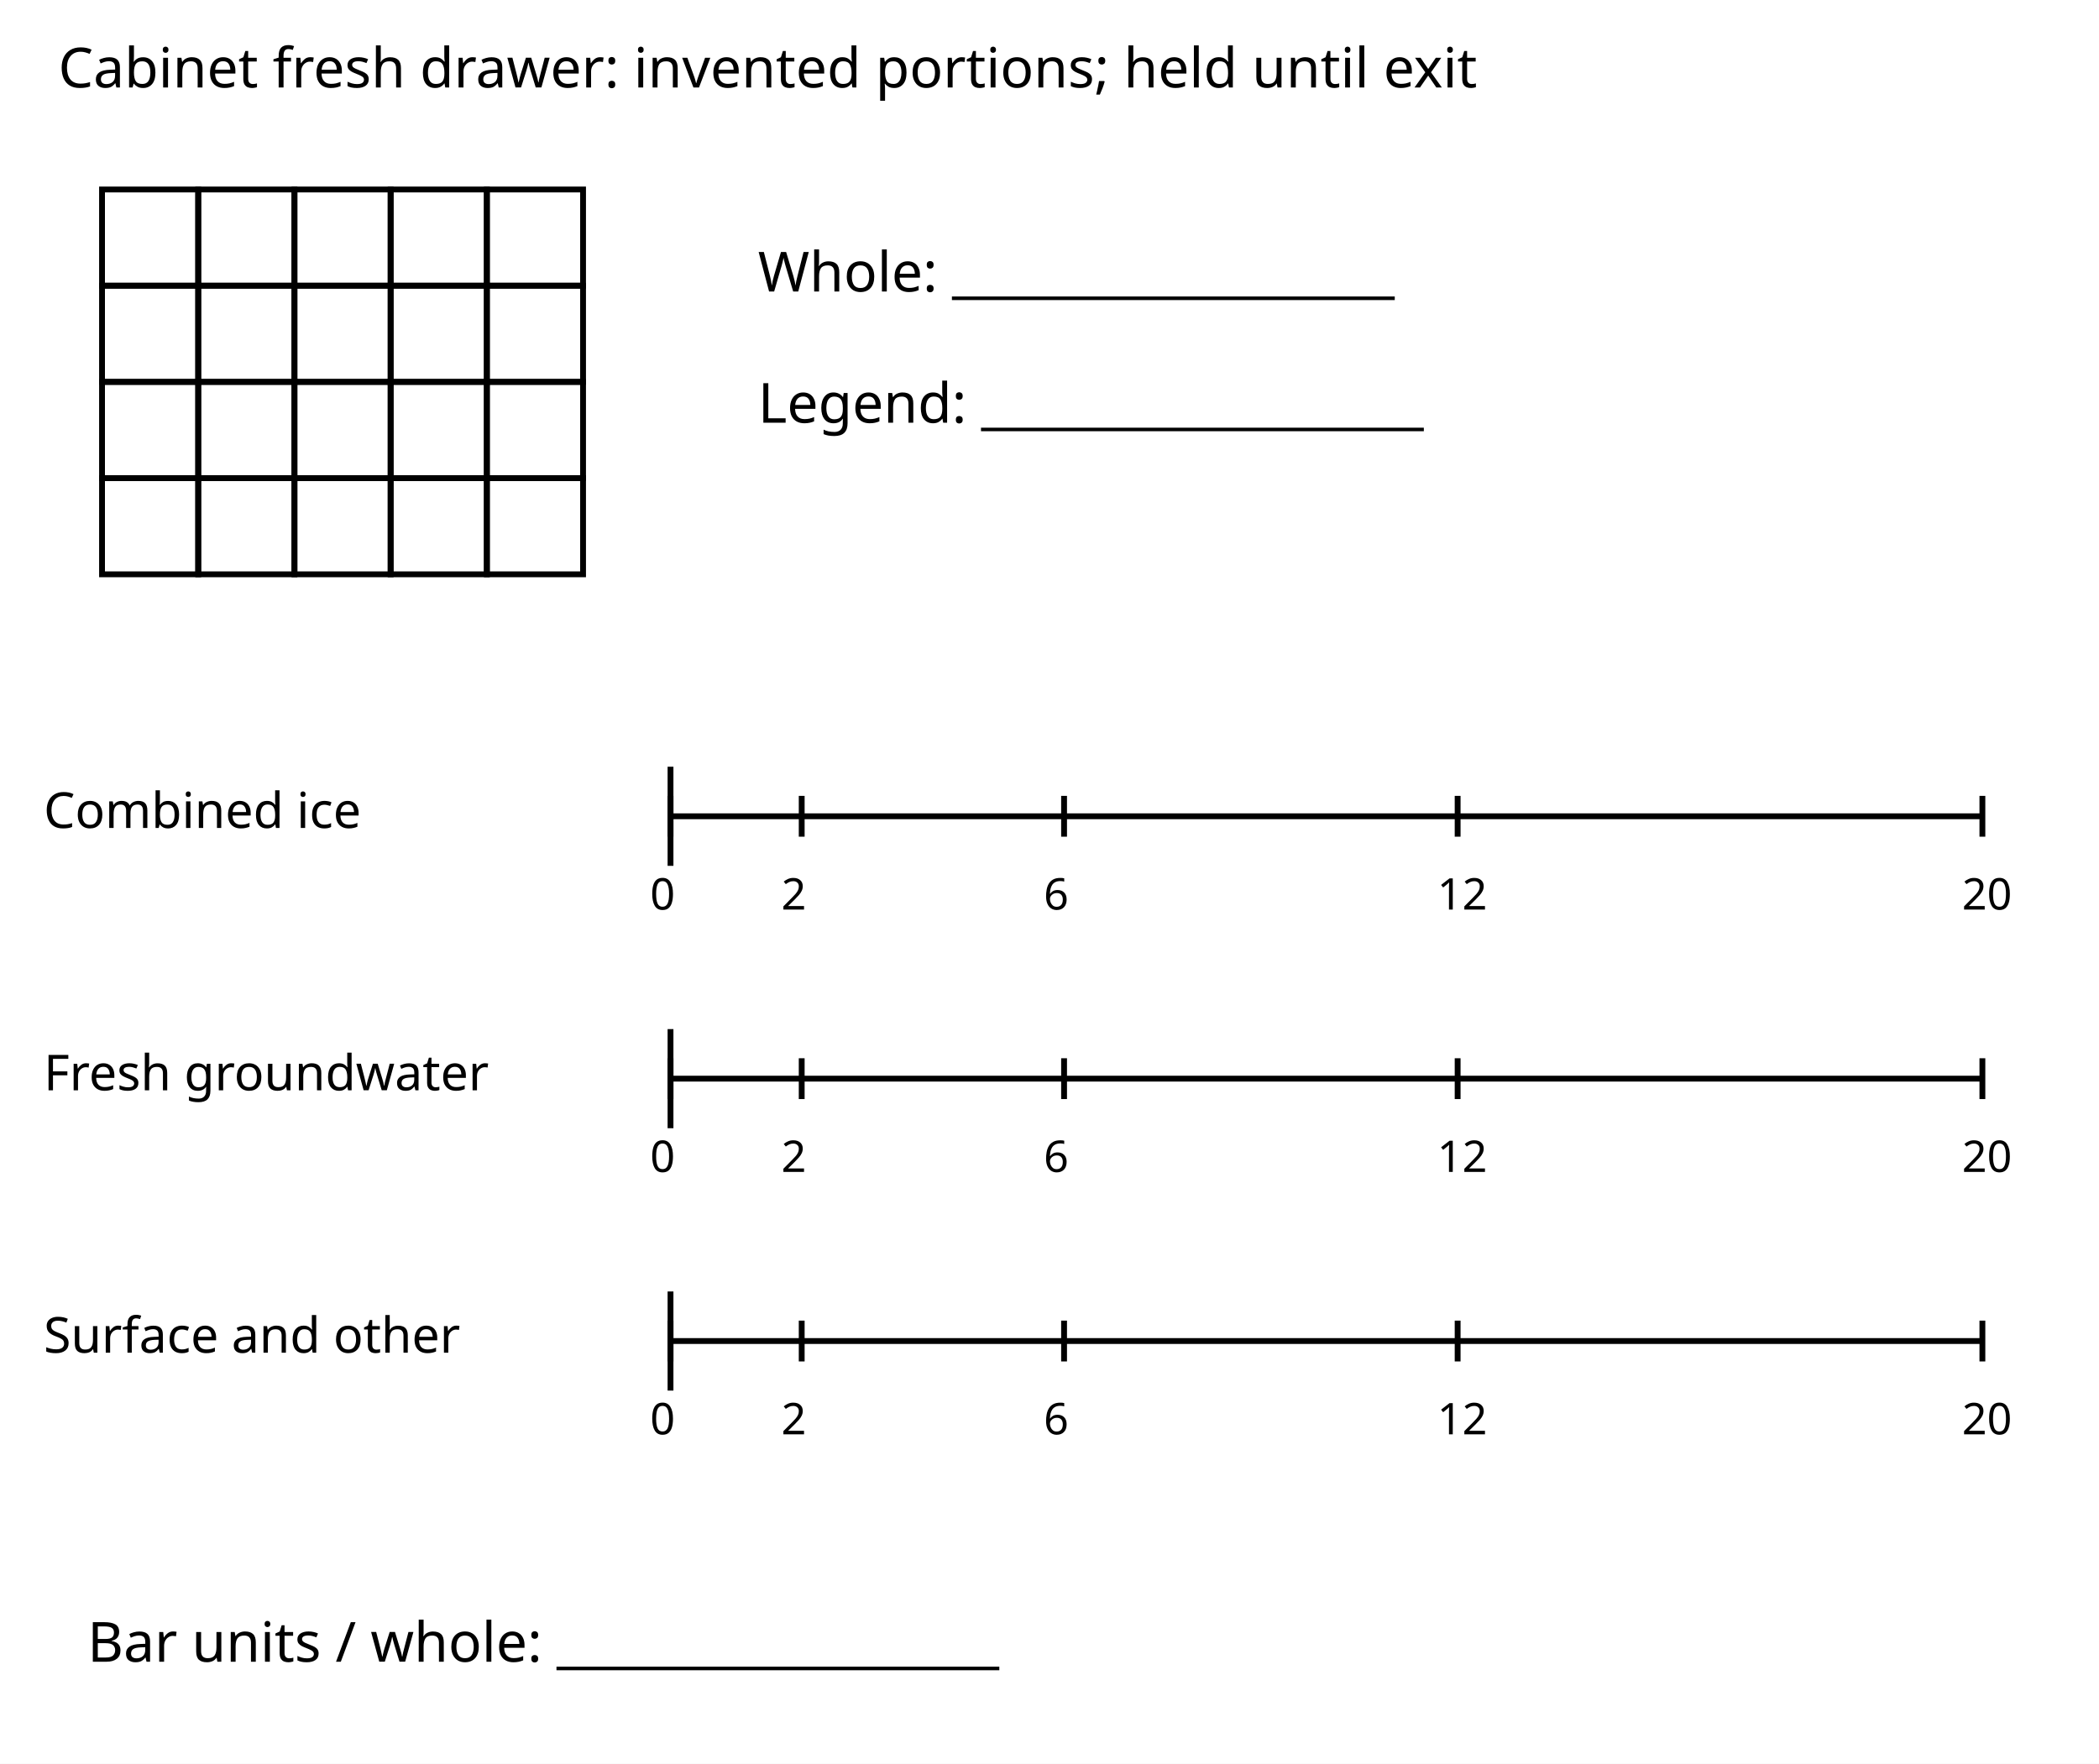
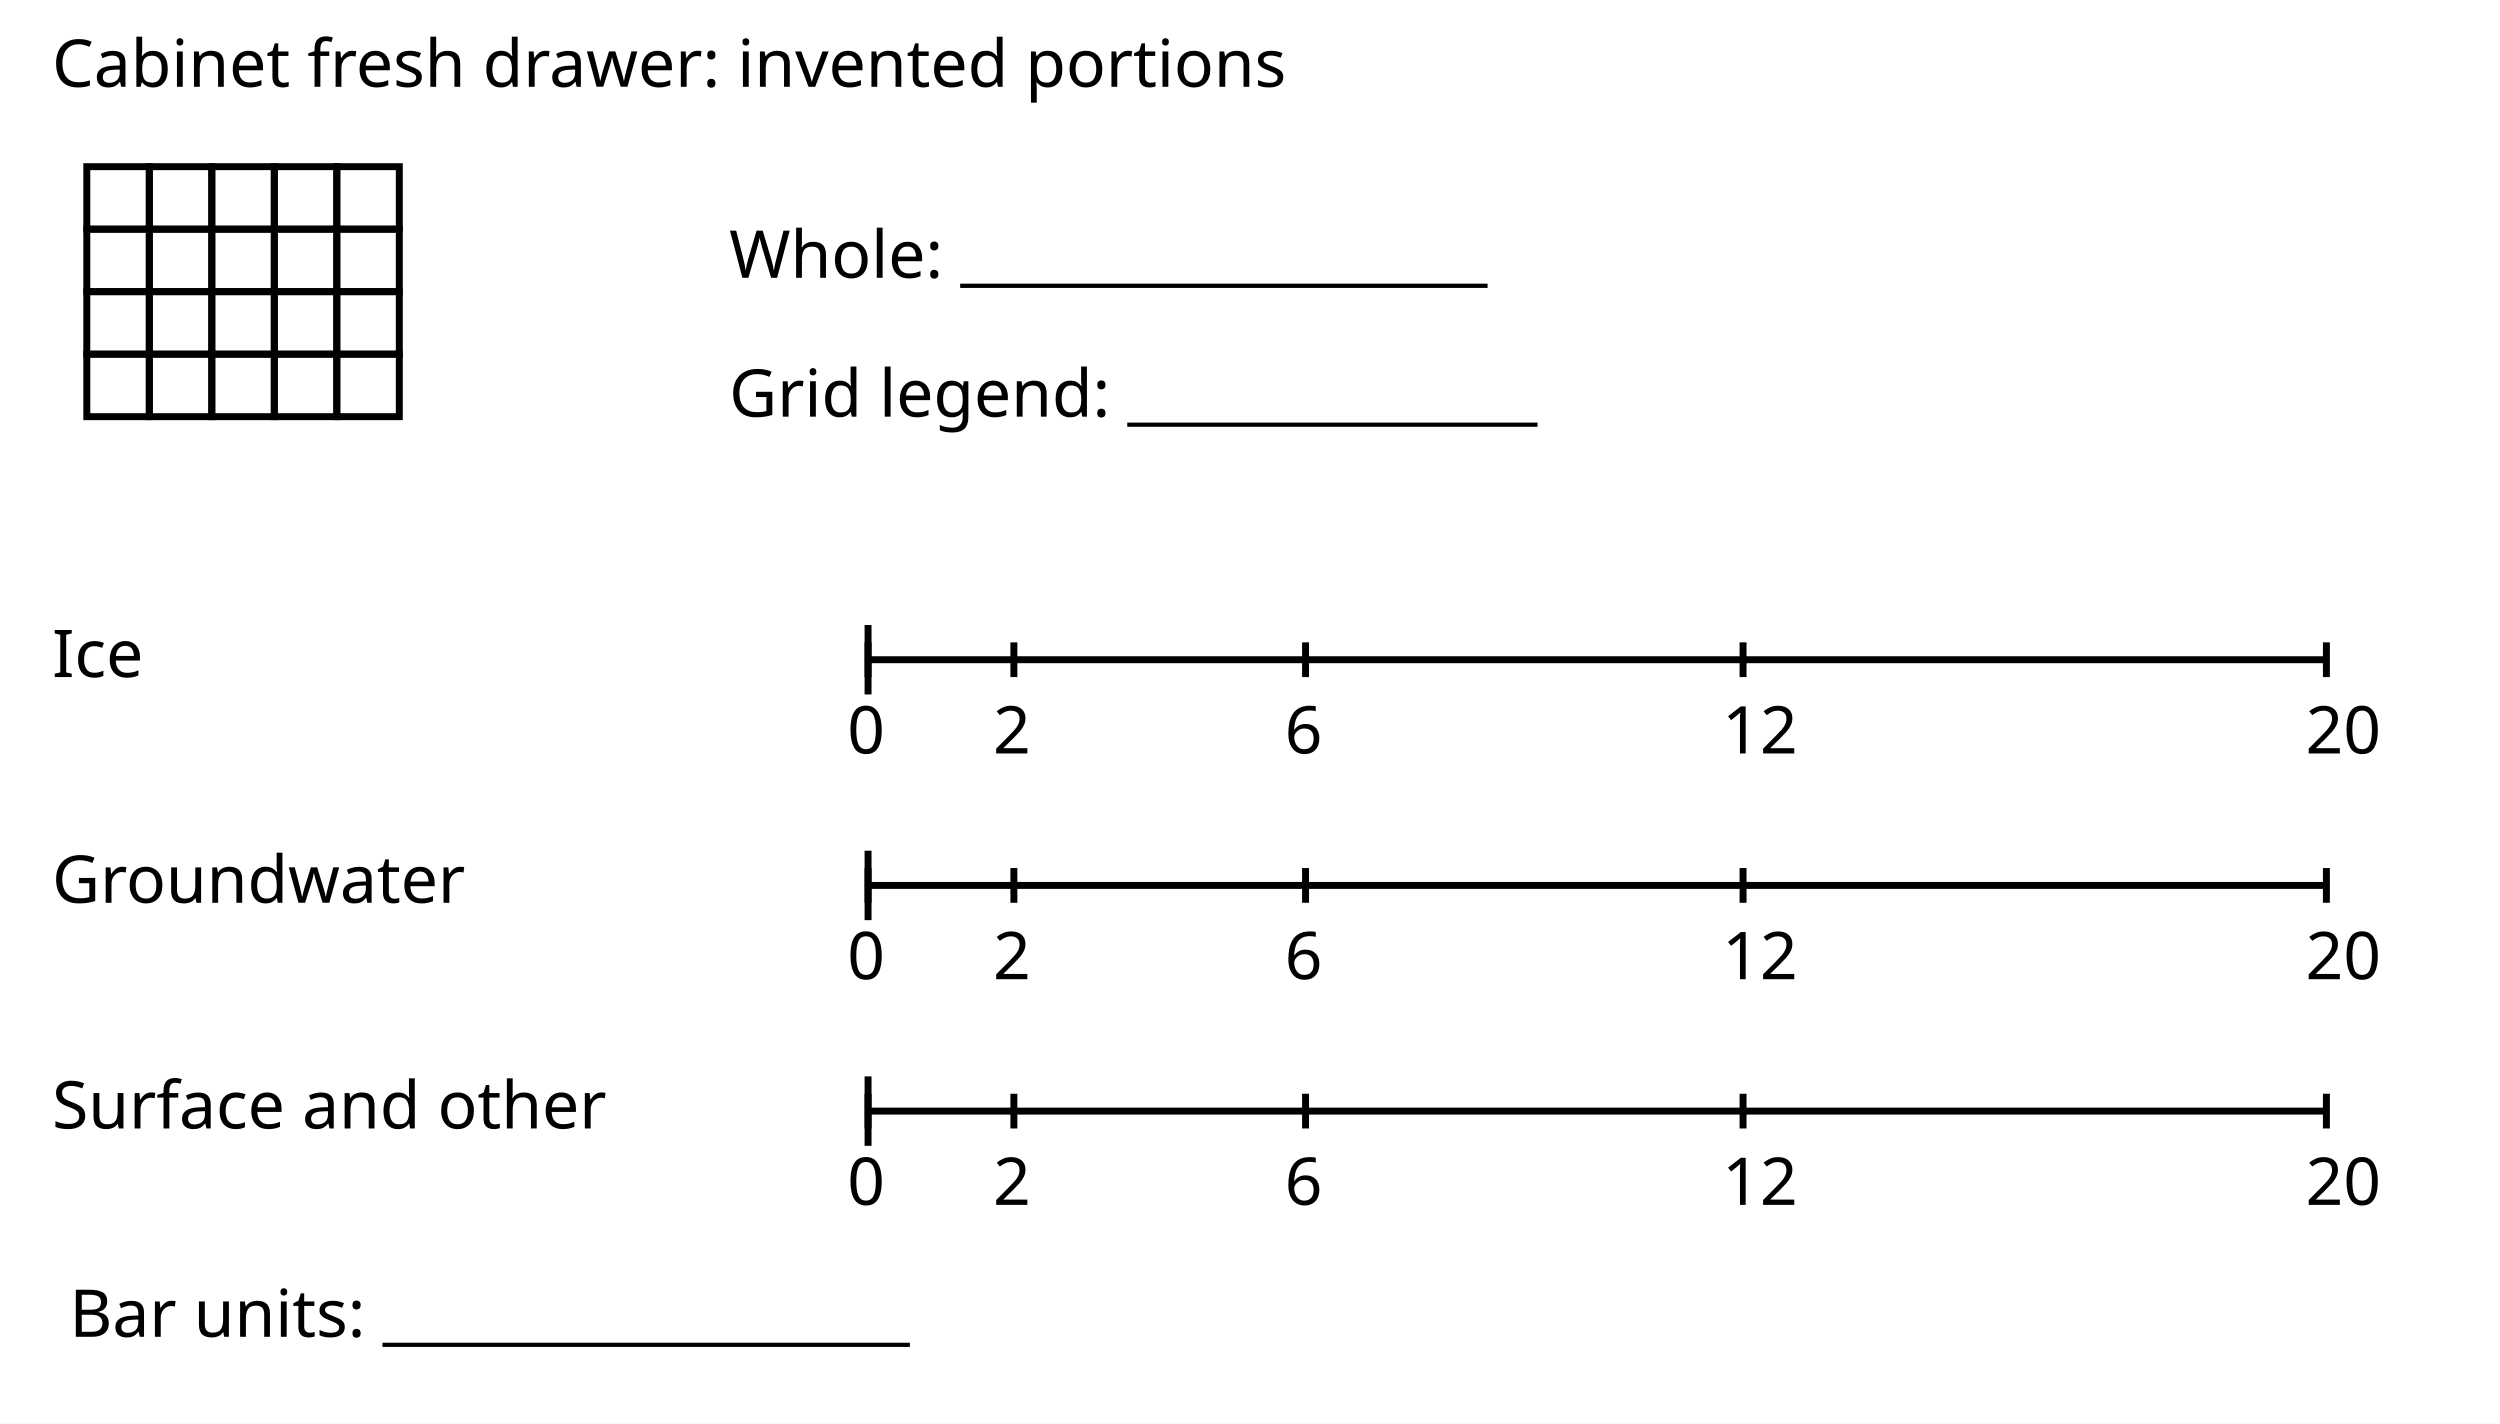
- <svg xmlns="http://www.w3.org/2000/svg" width="720" height="605" viewBox="0 0 720 605">
-   <rect width="720" height="605" fill="white" />
+ <svg xmlns="http://www.w3.org/2000/svg" width="720" height="410" viewBox="0 0 720 410">
+   <rect width="720" height="410" fill="white" />
  <g fill="none" stroke="black" stroke-width="2">
-     <text x="20" y="30" font-family="sans-serif" font-size="19" fill="black" stroke="none">Cabinet fresh drawer: invented portions; held until exit</text>
-     <rect x="35" y="65" width="33" height="33" />
-     <rect x="68" y="65" width="33" height="33" />
-     <rect x="101" y="65" width="33" height="33" />
-     <rect x="134" y="65" width="33" height="33" />
-     <rect x="167" y="65" width="33" height="33" />
-     <rect x="35" y="98" width="33" height="33" />
-     <rect x="68" y="98" width="33" height="33" />
-     <rect x="101" y="98" width="33" height="33" />
-     <rect x="134" y="98" width="33" height="33" />
-     <rect x="167" y="98" width="33" height="33" />
-     <rect x="35" y="131" width="33" height="33" />
-     <rect x="68" y="131" width="33" height="33" />
-     <rect x="101" y="131" width="33" height="33" />
-     <rect x="134" y="131" width="33" height="33" />
-     <rect x="167" y="131" width="33" height="33" />
-     <rect x="35" y="164" width="33" height="33" />
-     <rect x="68" y="164" width="33" height="33" />
-     <rect x="101" y="164" width="33" height="33" />
-     <rect x="134" y="164" width="33" height="33" />
-     <rect x="167" y="164" width="33" height="33" />
-     <text x="260" y="100" font-family="sans-serif" font-size="19" fill="black" stroke="none">Whole: __________________</text>
-     <text x="260" y="145" font-family="sans-serif" font-size="19" fill="black" stroke="none">Legend: __________________</text>
-     <text x="15" y="284" font-family="sans-serif" font-size="17" fill="black" stroke="none">Combined ice</text>
-     <path d="M230 263 V297 M230 280 H680" />
-     <path d="M230.0 273 V287" />
-     <text x="223.0" y="312" font-family="sans-serif" font-size="15" fill="black" stroke="none">0</text>
-     <path d="M275.0 273 V287" />
-     <text x="268.0" y="312" font-family="sans-serif" font-size="15" fill="black" stroke="none">2</text>
-     <path d="M365.0 273 V287" />
-     <text x="358.0" y="312" font-family="sans-serif" font-size="15" fill="black" stroke="none">6</text>
-     <path d="M500.0 273 V287" />
-     <text x="493.0" y="312" font-family="sans-serif" font-size="15" fill="black" stroke="none">12</text>
-     <path d="M680.0 273 V287" />
-     <text x="673.0" y="312" font-family="sans-serif" font-size="15" fill="black" stroke="none">20</text>
-     <text x="15" y="374" font-family="sans-serif" font-size="17" fill="black" stroke="none">Fresh groundwater</text>
-     <path d="M230 353 V387 M230 370 H680" />
-     <path d="M230.0 363 V377" />
-     <text x="223.0" y="402" font-family="sans-serif" font-size="15" fill="black" stroke="none">0</text>
-     <path d="M275.0 363 V377" />
-     <text x="268.0" y="402" font-family="sans-serif" font-size="15" fill="black" stroke="none">2</text>
-     <path d="M365.0 363 V377" />
-     <text x="358.0" y="402" font-family="sans-serif" font-size="15" fill="black" stroke="none">6</text>
-     <path d="M500.0 363 V377" />
-     <text x="493.0" y="402" font-family="sans-serif" font-size="15" fill="black" stroke="none">12</text>
-     <path d="M680.0 363 V377" />
-     <text x="673.0" y="402" font-family="sans-serif" font-size="15" fill="black" stroke="none">20</text>
-     <text x="15" y="464" font-family="sans-serif" font-size="17" fill="black" stroke="none">Surface and other</text>
-     <path d="M230 443 V477 M230 460 H680" />
-     <path d="M230.0 453 V467" />
-     <text x="223.0" y="492" font-family="sans-serif" font-size="15" fill="black" stroke="none">0</text>
-     <path d="M275.0 453 V467" />
-     <text x="268.0" y="492" font-family="sans-serif" font-size="15" fill="black" stroke="none">2</text>
-     <path d="M365.0 453 V467" />
-     <text x="358.0" y="492" font-family="sans-serif" font-size="15" fill="black" stroke="none">6</text>
-     <path d="M500.0 453 V467" />
-     <text x="493.0" y="492" font-family="sans-serif" font-size="15" fill="black" stroke="none">12</text>
-     <path d="M680.0 453 V467" />
-     <text x="673.0" y="492" font-family="sans-serif" font-size="15" fill="black" stroke="none">20</text>
-     <text x="30" y="570" font-family="sans-serif" font-size="19" fill="black" stroke="none">Bar units / whole: __________________</text>
+     <text x="15" y="25" font-family="sans-serif" font-size="19" fill="black" stroke="none">Cabinet fresh drawer: invented portions</text>
+     <rect x="25" y="48" width="18" height="18" />
+     <rect x="43" y="48" width="18" height="18" />
+     <rect x="61" y="48" width="18" height="18" />
+     <rect x="79" y="48" width="18" height="18" />
+     <rect x="97" y="48" width="18" height="18" />
+     <rect x="25" y="66" width="18" height="18" />
+     <rect x="43" y="66" width="18" height="18" />
+     <rect x="61" y="66" width="18" height="18" />
+     <rect x="79" y="66" width="18" height="18" />
+     <rect x="97" y="66" width="18" height="18" />
+     <rect x="25" y="84" width="18" height="18" />
+     <rect x="43" y="84" width="18" height="18" />
+     <rect x="61" y="84" width="18" height="18" />
+     <rect x="79" y="84" width="18" height="18" />
+     <rect x="97" y="84" width="18" height="18" />
+     <rect x="25" y="102" width="18" height="18" />
+     <rect x="43" y="102" width="18" height="18" />
+     <rect x="61" y="102" width="18" height="18" />
+     <rect x="79" y="102" width="18" height="18" />
+     <rect x="97" y="102" width="18" height="18" />
+     <text x="210" y="80" font-family="sans-serif" font-size="19" fill="black" stroke="none">Whole: __________________</text>
+     <text x="210" y="120" font-family="sans-serif" font-size="19" fill="black" stroke="none">Grid legend: ______________</text>
+     <text x="15" y="195" font-family="sans-serif" font-size="19" fill="black" stroke="none">Ice</text>
+     <path d="M250 180 V200 M250 190 H670" />
+     <path d="M250.0 185 V195" />
+     <text x="244.0" y="217" font-family="sans-serif" font-size="19" fill="black" stroke="none">0</text>
+     <path d="M292.0 185 V195" />
+     <text x="286.0" y="217" font-family="sans-serif" font-size="19" fill="black" stroke="none">2</text>
+     <path d="M376.0 185 V195" />
+     <text x="370.0" y="217" font-family="sans-serif" font-size="19" fill="black" stroke="none">6</text>
+     <path d="M502.0 185 V195" />
+     <text x="496.0" y="217" font-family="sans-serif" font-size="19" fill="black" stroke="none">12</text>
+     <path d="M670.0 185 V195" />
+     <text x="664.0" y="217" font-family="sans-serif" font-size="19" fill="black" stroke="none">20</text>
+     <text x="15" y="260" font-family="sans-serif" font-size="19" fill="black" stroke="none">Groundwater</text>
+     <path d="M250 245 V265 M250 255 H670" />
+     <path d="M250.0 250 V260" />
+     <text x="244.0" y="282" font-family="sans-serif" font-size="19" fill="black" stroke="none">0</text>
+     <path d="M292.0 250 V260" />
+     <text x="286.0" y="282" font-family="sans-serif" font-size="19" fill="black" stroke="none">2</text>
+     <path d="M376.0 250 V260" />
+     <text x="370.0" y="282" font-family="sans-serif" font-size="19" fill="black" stroke="none">6</text>
+     <path d="M502.0 250 V260" />
+     <text x="496.0" y="282" font-family="sans-serif" font-size="19" fill="black" stroke="none">12</text>
+     <path d="M670.0 250 V260" />
+     <text x="664.0" y="282" font-family="sans-serif" font-size="19" fill="black" stroke="none">20</text>
+     <text x="15" y="325" font-family="sans-serif" font-size="19" fill="black" stroke="none">Surface and other</text>
+     <path d="M250 310 V330 M250 320 H670" />
+     <path d="M250.0 315 V325" />
+     <text x="244.0" y="347" font-family="sans-serif" font-size="19" fill="black" stroke="none">0</text>
+     <path d="M292.0 315 V325" />
+     <text x="286.0" y="347" font-family="sans-serif" font-size="19" fill="black" stroke="none">2</text>
+     <path d="M376.0 315 V325" />
+     <text x="370.0" y="347" font-family="sans-serif" font-size="19" fill="black" stroke="none">6</text>
+     <path d="M502.0 315 V325" />
+     <text x="496.0" y="347" font-family="sans-serif" font-size="19" fill="black" stroke="none">12</text>
+     <path d="M670.0 315 V325" />
+     <text x="664.0" y="347" font-family="sans-serif" font-size="19" fill="black" stroke="none">20</text>
+     <text x="20" y="385" font-family="sans-serif" font-size="19" fill="black" stroke="none">Bar units: __________________</text>
  </g>
</svg>
